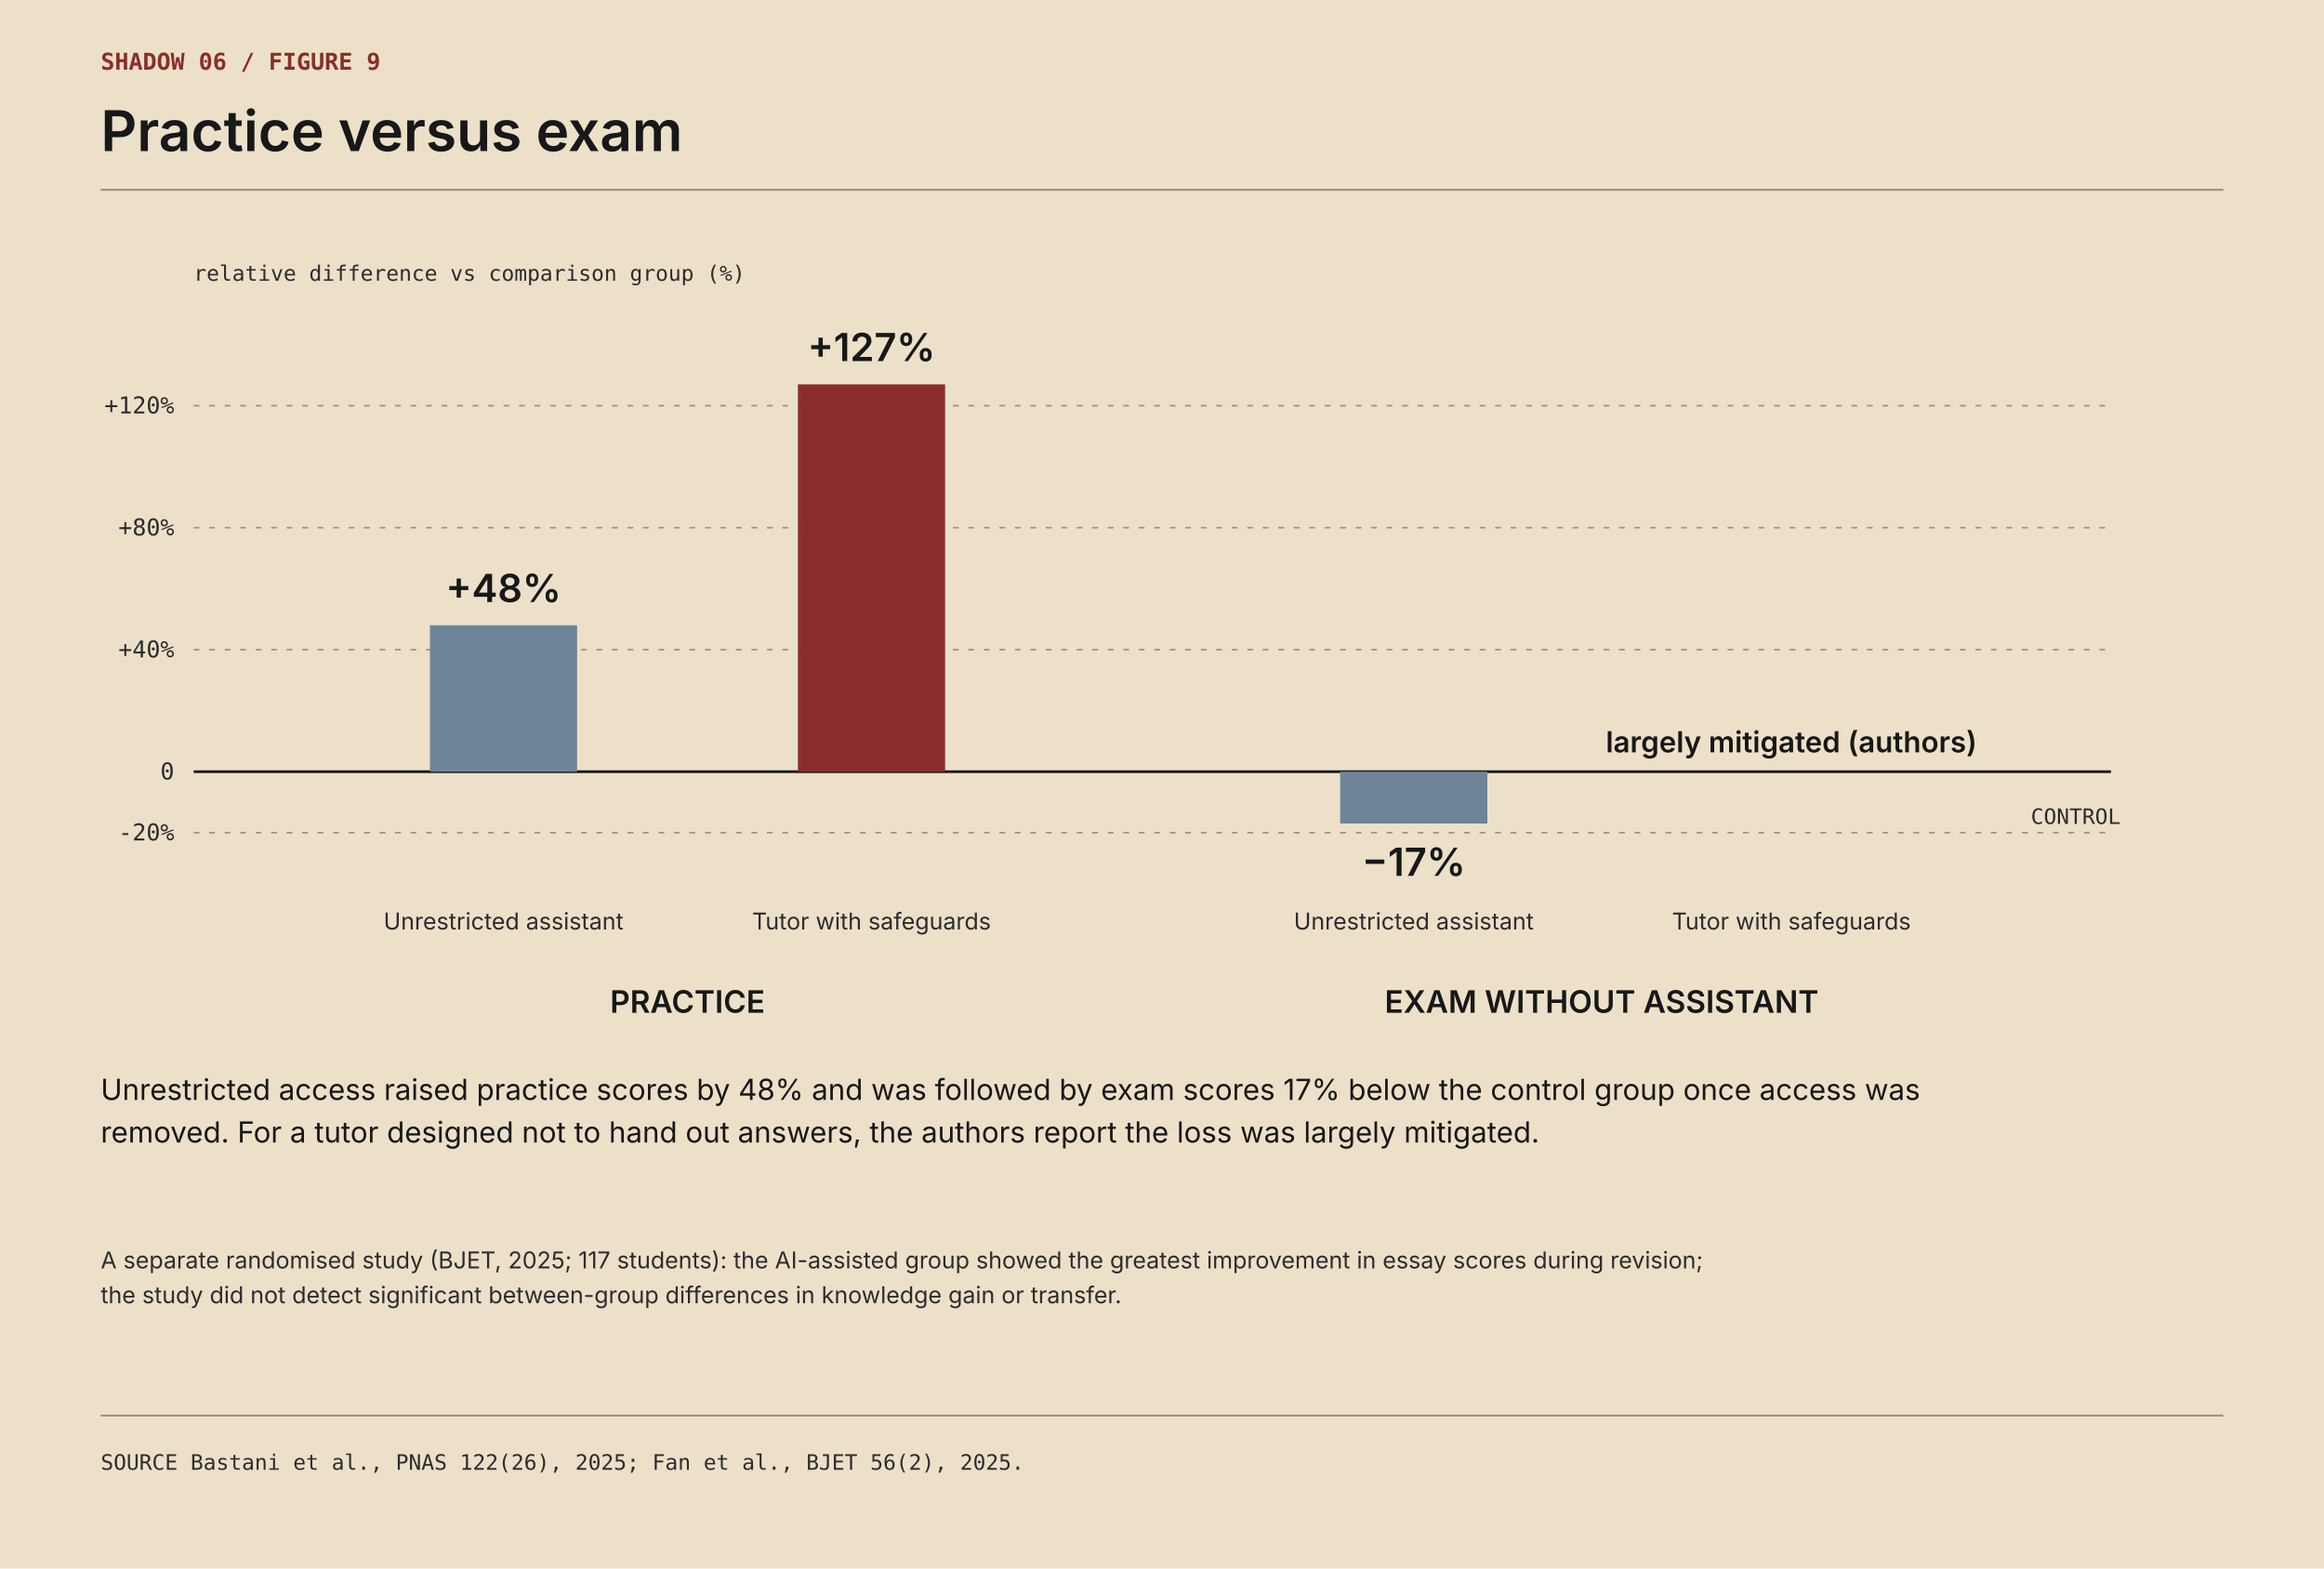
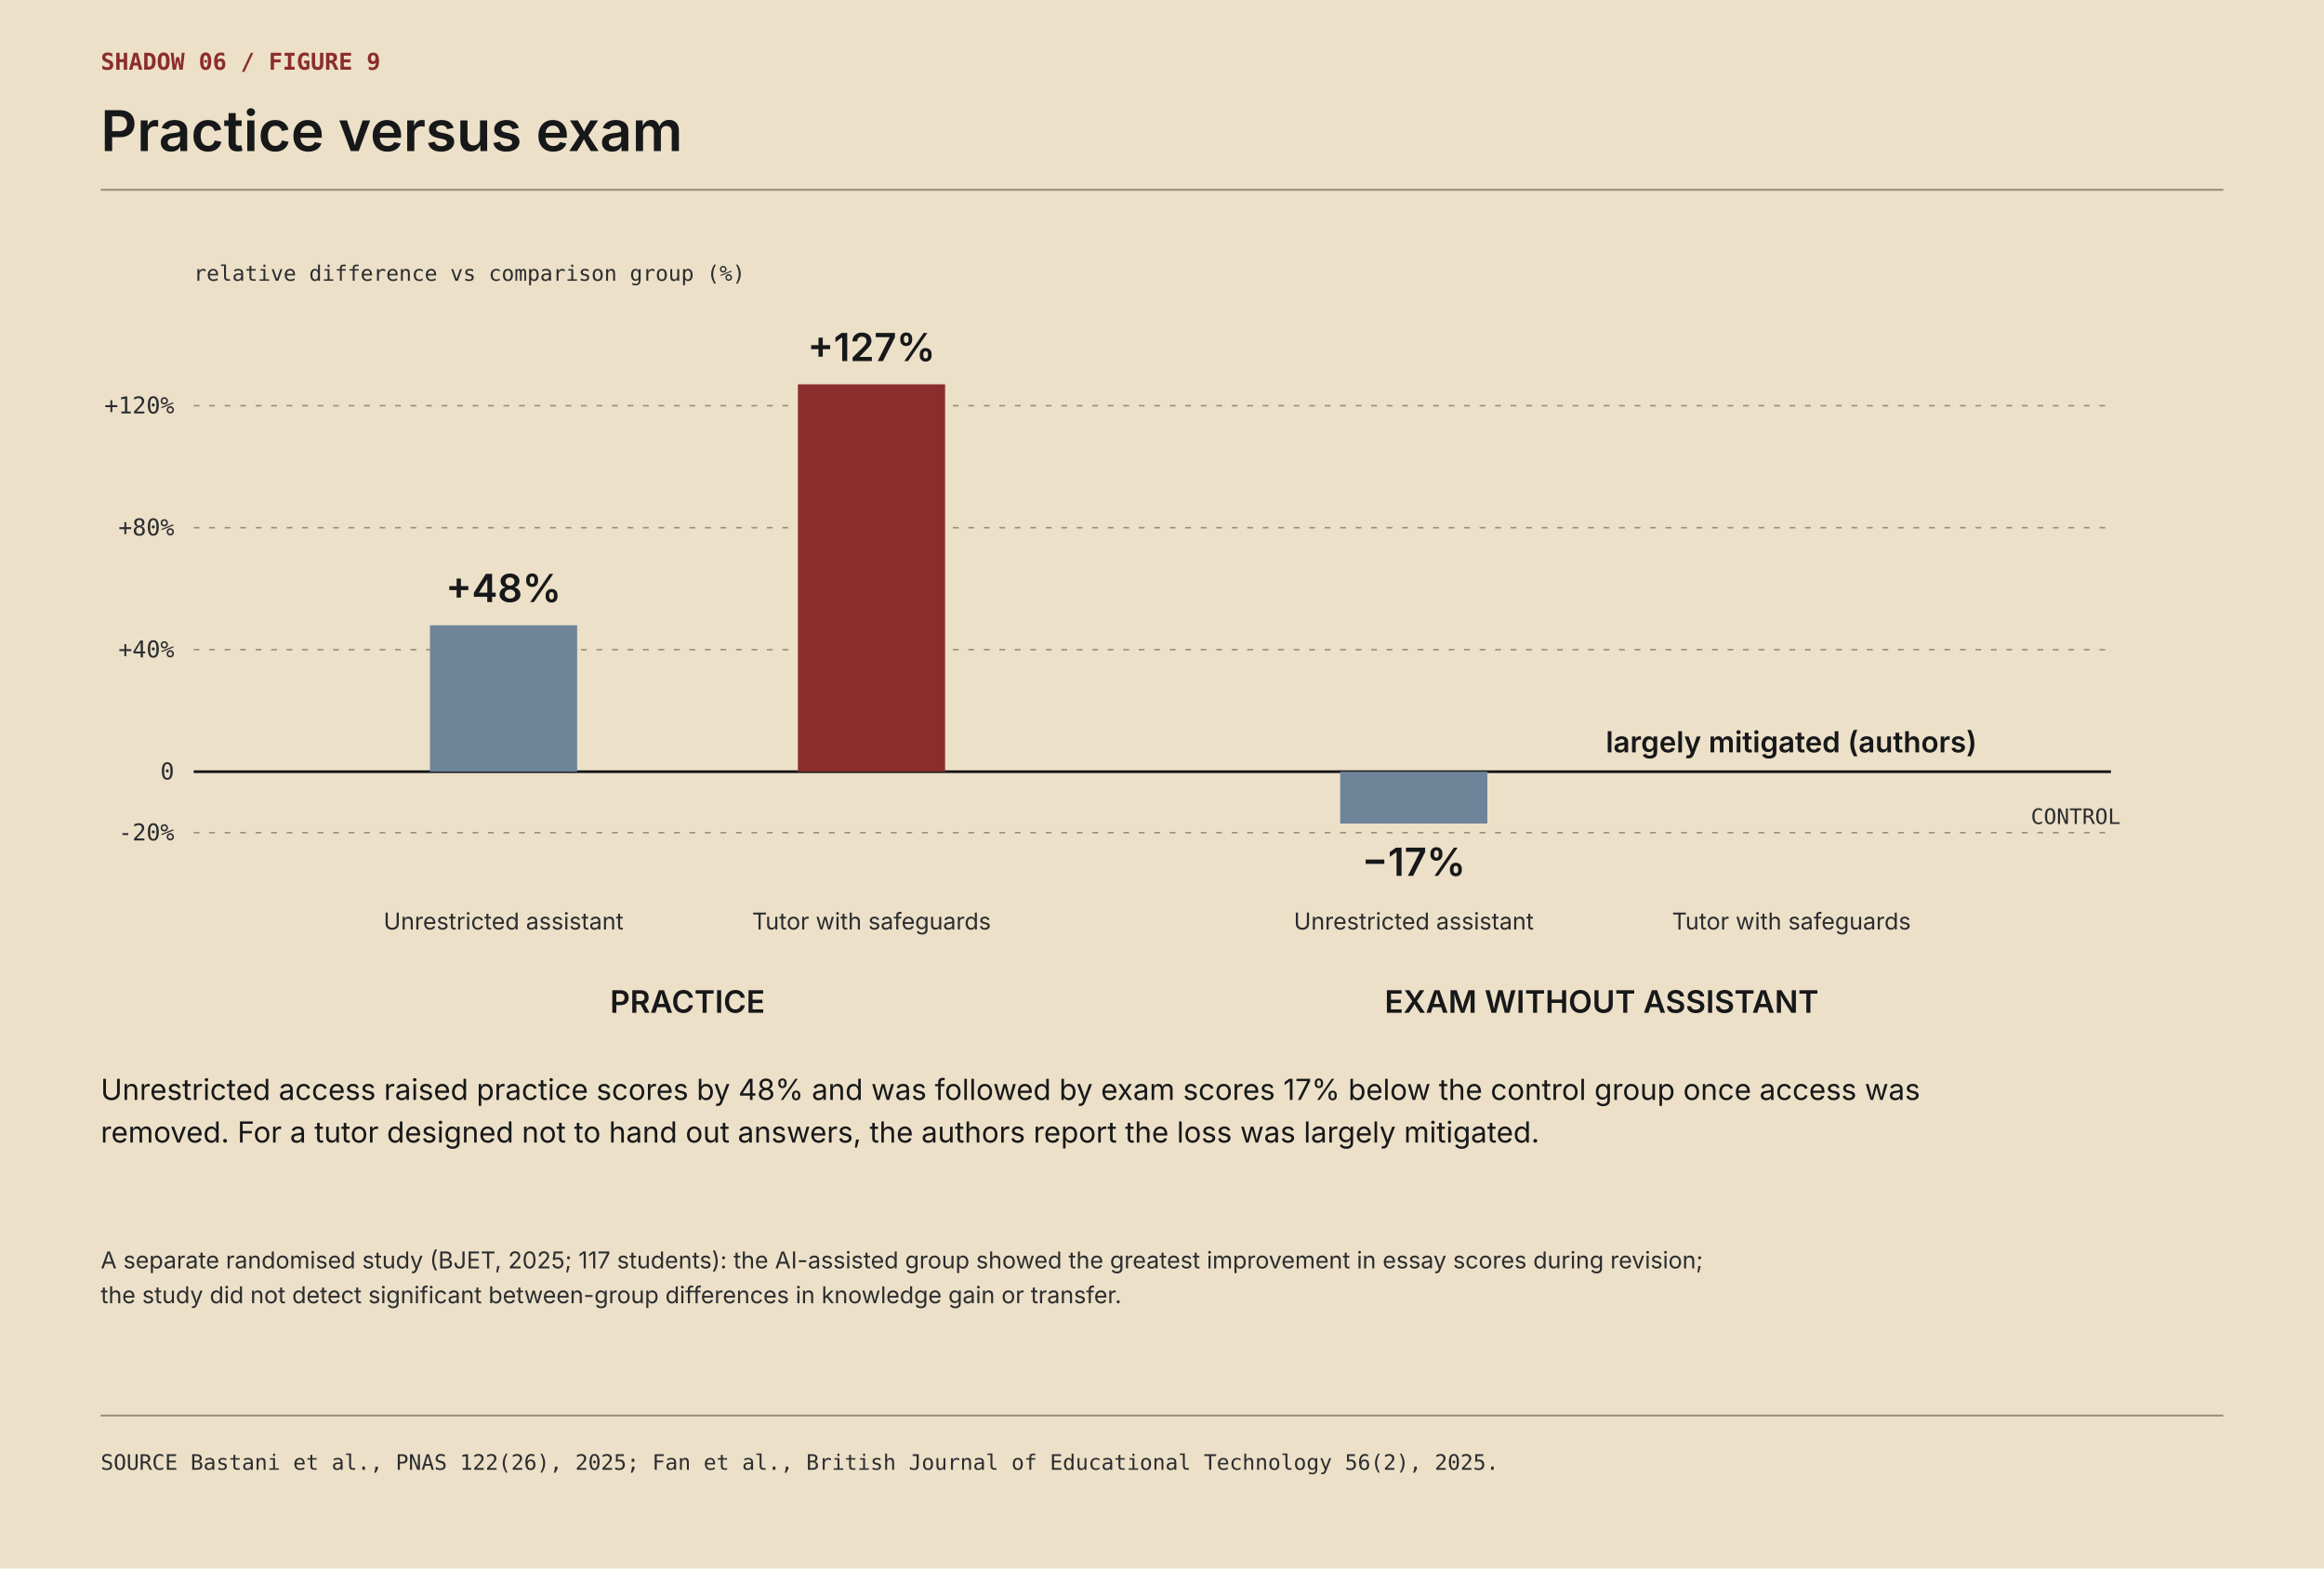
<svg xmlns="http://www.w3.org/2000/svg" width="1200" height="810" viewBox="0 0 1200 810" role="img" aria-labelledby="title desc">
  <rect width="1200" height="810" fill="#EDE0C8" />
  <text x="52" y="36" fill="#8B2D2D" font-family="JetBrains Mono,monospace" font-size="12" font-weight="600" text-anchor="start">SHADOW 06  /  FIGURE 9</text>
  <text x="52" y="78" fill="#161819" font-family="Inter,Arial,sans-serif" font-size="29" font-weight="600" text-anchor="start">Practice versus exam</text>
  <line x1="52" y1="98" x2="1148" y2="98" stroke="#9C907A" stroke-width="1" />
  <g data-text-role="axis_label">
    <text x="100" y="145" fill="#2A2D2F" font-family="JetBrains Mono,monospace" font-size="11" font-weight="400" text-anchor="start">relative difference vs comparison group (%)</text>
  </g>
  <line x1="100" y1="430" x2="1090" y2="430" stroke="#9C907A" stroke-width="0.8" stroke-dasharray="3 5" />
  <text x="90" y="434" fill="#2A2D2F" font-family="JetBrains Mono,monospace" font-size="12" font-weight="400" text-anchor="end">-20%</text>
  <line x1="100" y1="398.5" x2="1090" y2="398.5" stroke="#161819" stroke-width="1.4" />
  <text x="90" y="402.5" fill="#2A2D2F" font-family="JetBrains Mono,monospace" font-size="12" font-weight="400" text-anchor="end">0</text>
  <line x1="100" y1="335.5" x2="1090" y2="335.5" stroke="#9C907A" stroke-width="0.8" stroke-dasharray="3 5" />
  <text x="90" y="339.5" fill="#2A2D2F" font-family="JetBrains Mono,monospace" font-size="12" font-weight="400" text-anchor="end">+40%</text>
  <line x1="100" y1="272.5" x2="1090" y2="272.5" stroke="#9C907A" stroke-width="0.8" stroke-dasharray="3 5" />
  <text x="90" y="276.5" fill="#2A2D2F" font-family="JetBrains Mono,monospace" font-size="12" font-weight="400" text-anchor="end">+80%</text>
  <line x1="100" y1="209.5" x2="1090" y2="209.5" stroke="#9C907A" stroke-width="0.8" stroke-dasharray="3 5" />
  <text x="90" y="213.5" fill="#2A2D2F" font-family="JetBrains Mono,monospace" font-size="12" font-weight="400" text-anchor="end">+120%</text>
  <text x="1095" y="425.5" fill="#2A2D2F" font-family="JetBrains Mono,monospace" font-size="11" font-weight="400" text-anchor="end">CONTROL</text>
  <rect x="222" y="322.9" width="76" height="75.6" fill="#6E8499" data-row="0" data-field="practice_vs_control_pct" data-value="48" data-zero="398.5" data-scale="1.575" />
  <text x="260" y="310.9" fill="#161819" font-family="Inter,Arial,sans-serif" font-size="20" font-weight="600" text-anchor="middle">+48%</text>
  <rect x="412" y="198.475" width="76" height="200.025" fill="#8B2D2D" data-row="1" data-field="practice_vs_control_pct" data-value="127" data-zero="398.5" data-scale="1.575" />
  <text x="450" y="186.475" fill="#161819" font-family="Inter,Arial,sans-serif" font-size="20" font-weight="600" text-anchor="middle">+127%</text>
  <rect x="692" y="398.5" width="76" height="26.775" fill="#6E8499" data-row="0" data-field="exam_vs_control_pct" data-value="-17" data-zero="398.5" data-scale="1.575" />
  <text x="730" y="452.275" fill="#161819" font-family="Inter,Arial,sans-serif" font-size="20" font-weight="600" text-anchor="middle" data-row="0" data-field="exam_label" data-value="−17%">−17%</text>
  <text x="925" y="388.5" fill="#161819" font-family="Inter,Arial,sans-serif" font-size="15" font-weight="600" text-anchor="middle" data-row="1" data-field="exam_label" data-value="largely mitigated (authors)">largely mitigated (authors)</text>
  <text x="260" y="480" fill="#2A2D2F" font-family="Inter,Arial,sans-serif" font-size="12" font-weight="400" text-anchor="middle" data-row="0" data-field="arm" data-value="Unrestricted assistant">Unrestricted assistant</text>
  <text x="450" y="480" fill="#2A2D2F" font-family="Inter,Arial,sans-serif" font-size="12" font-weight="400" text-anchor="middle" data-row="1" data-field="arm" data-value="Tutor with safeguards">Tutor with safeguards</text>
  <text x="730" y="480" fill="#2A2D2F" font-family="Inter,Arial,sans-serif" font-size="12" font-weight="400" text-anchor="middle">Unrestricted assistant</text>
  <text x="925" y="480" fill="#2A2D2F" font-family="Inter,Arial,sans-serif" font-size="12" font-weight="400" text-anchor="middle">Tutor with safeguards</text>
  <text x="355" y="523" fill="#161819" font-family="Inter,Arial,sans-serif" font-size="16" font-weight="600" text-anchor="middle">PRACTICE</text>
  <text x="827" y="523" fill="#161819" font-family="Inter,Arial,sans-serif" font-size="16" font-weight="600" text-anchor="middle">EXAM WITHOUT ASSISTANT</text>
  <text x="52" y="568" fill="#161819" font-family="Inter,Arial,sans-serif" font-size="15" font-weight="400" text-anchor="start">Unrestricted access raised practice scores by 48% and was followed by exam scores 17% below the control group once access was</text>
  <text x="52" y="590" fill="#161819" font-family="Inter,Arial,sans-serif" font-size="15" font-weight="400" text-anchor="start">removed. For a tutor designed not to hand out answers, the authors report the loss was largely mitigated.</text>
  <g data-text-role="companion">
    <text x="52" y="655" fill="#2A2D2F" font-family="Inter,Arial,sans-serif" font-size="12" font-weight="400" text-anchor="start">A separate randomised study (BJET, 2025; 117 students): the AI-assisted group showed the greatest improvement in essay scores during revision;</text>
    <text x="52" y="673" fill="#2A2D2F" font-family="Inter,Arial,sans-serif" font-size="12" font-weight="400" text-anchor="start">the study did not detect significant between-group differences in knowledge gain or transfer.</text>
  </g>
-   <line x1="52" y1="731" x2="1148" y2="731" stroke="#9C907A" stroke-width="1" />
-   <text x="52" y="759" fill="#2A2D2F" font-family="JetBrains Mono,monospace" font-size="11" font-weight="400" text-anchor="start">SOURCE  Bastani et al., PNAS 122(26), 2025; Fan et al., BJET 56(2), 2025.</text>
+   <g data-text-role="source">
+     <line x1="52" y1="731" x2="1148" y2="731" stroke="#9C907A" stroke-width="1" />
+     <text x="52" y="759" fill="#2A2D2F" font-family="JetBrains Mono,monospace" font-size="11" font-weight="400" text-anchor="start">SOURCE  Bastani et al., PNAS 122(26), 2025; Fan et al., British Journal of Educational Technology 56(2), 2025.</text>
+   </g>
</svg>
